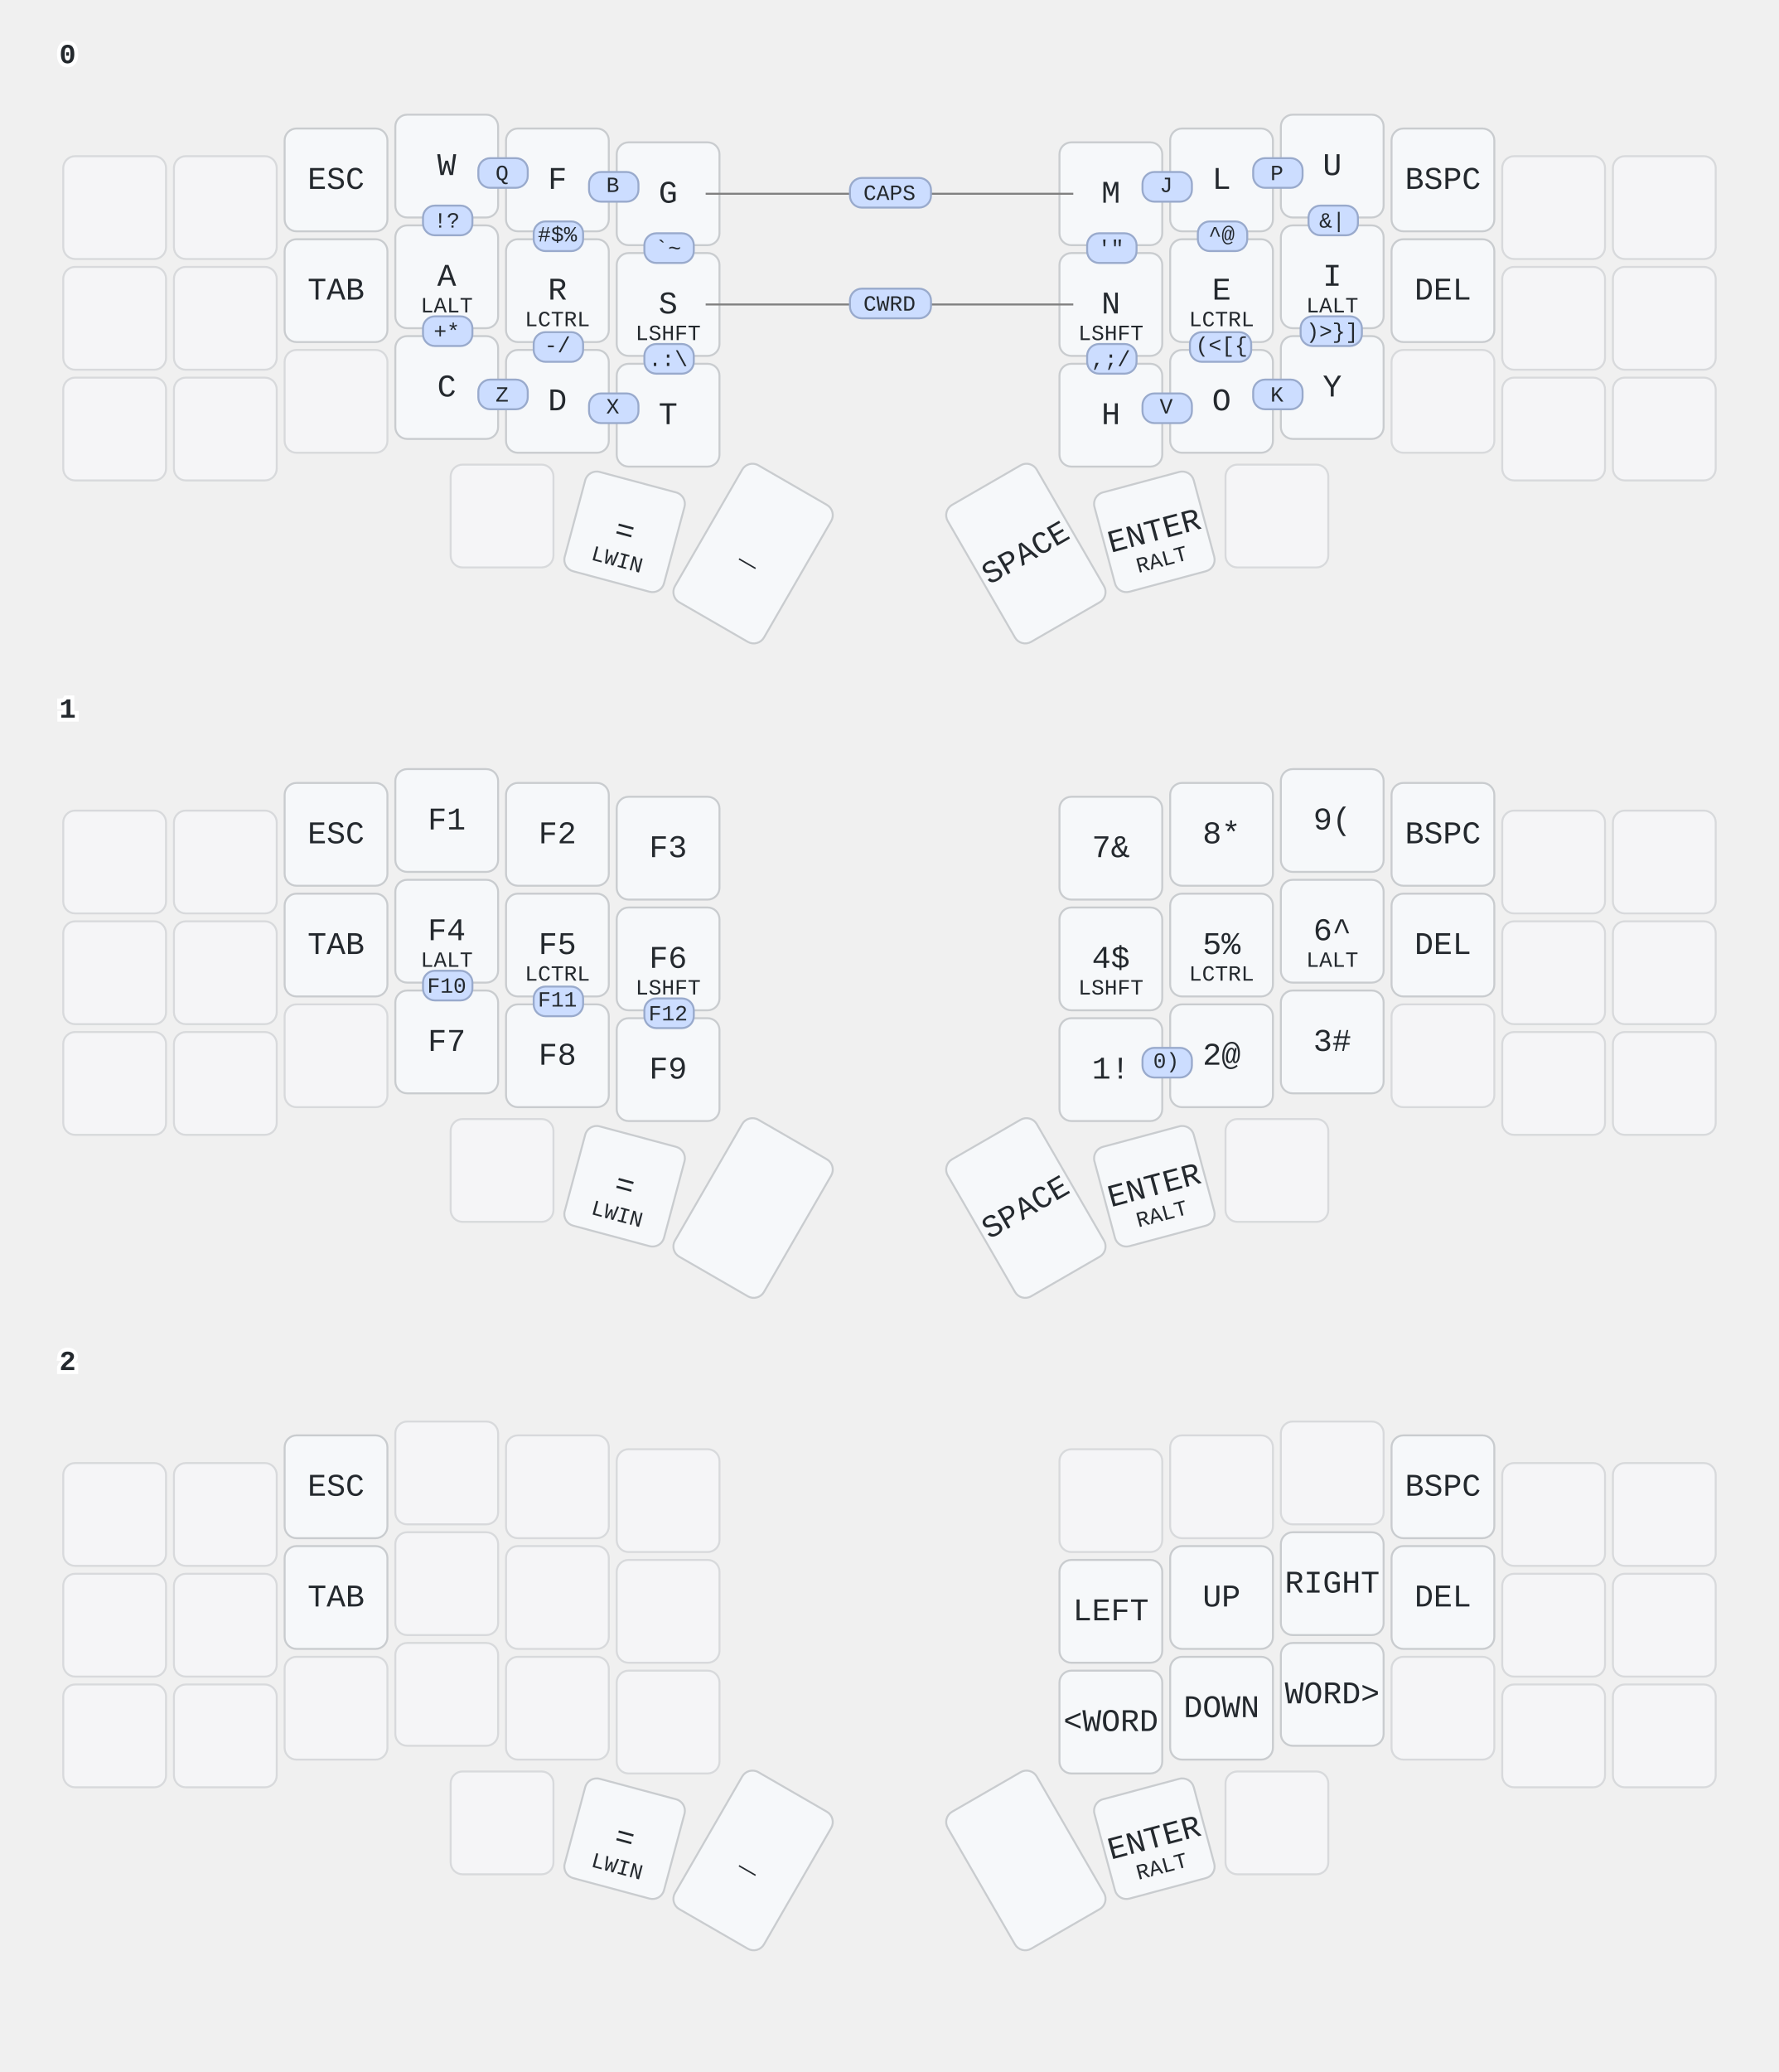
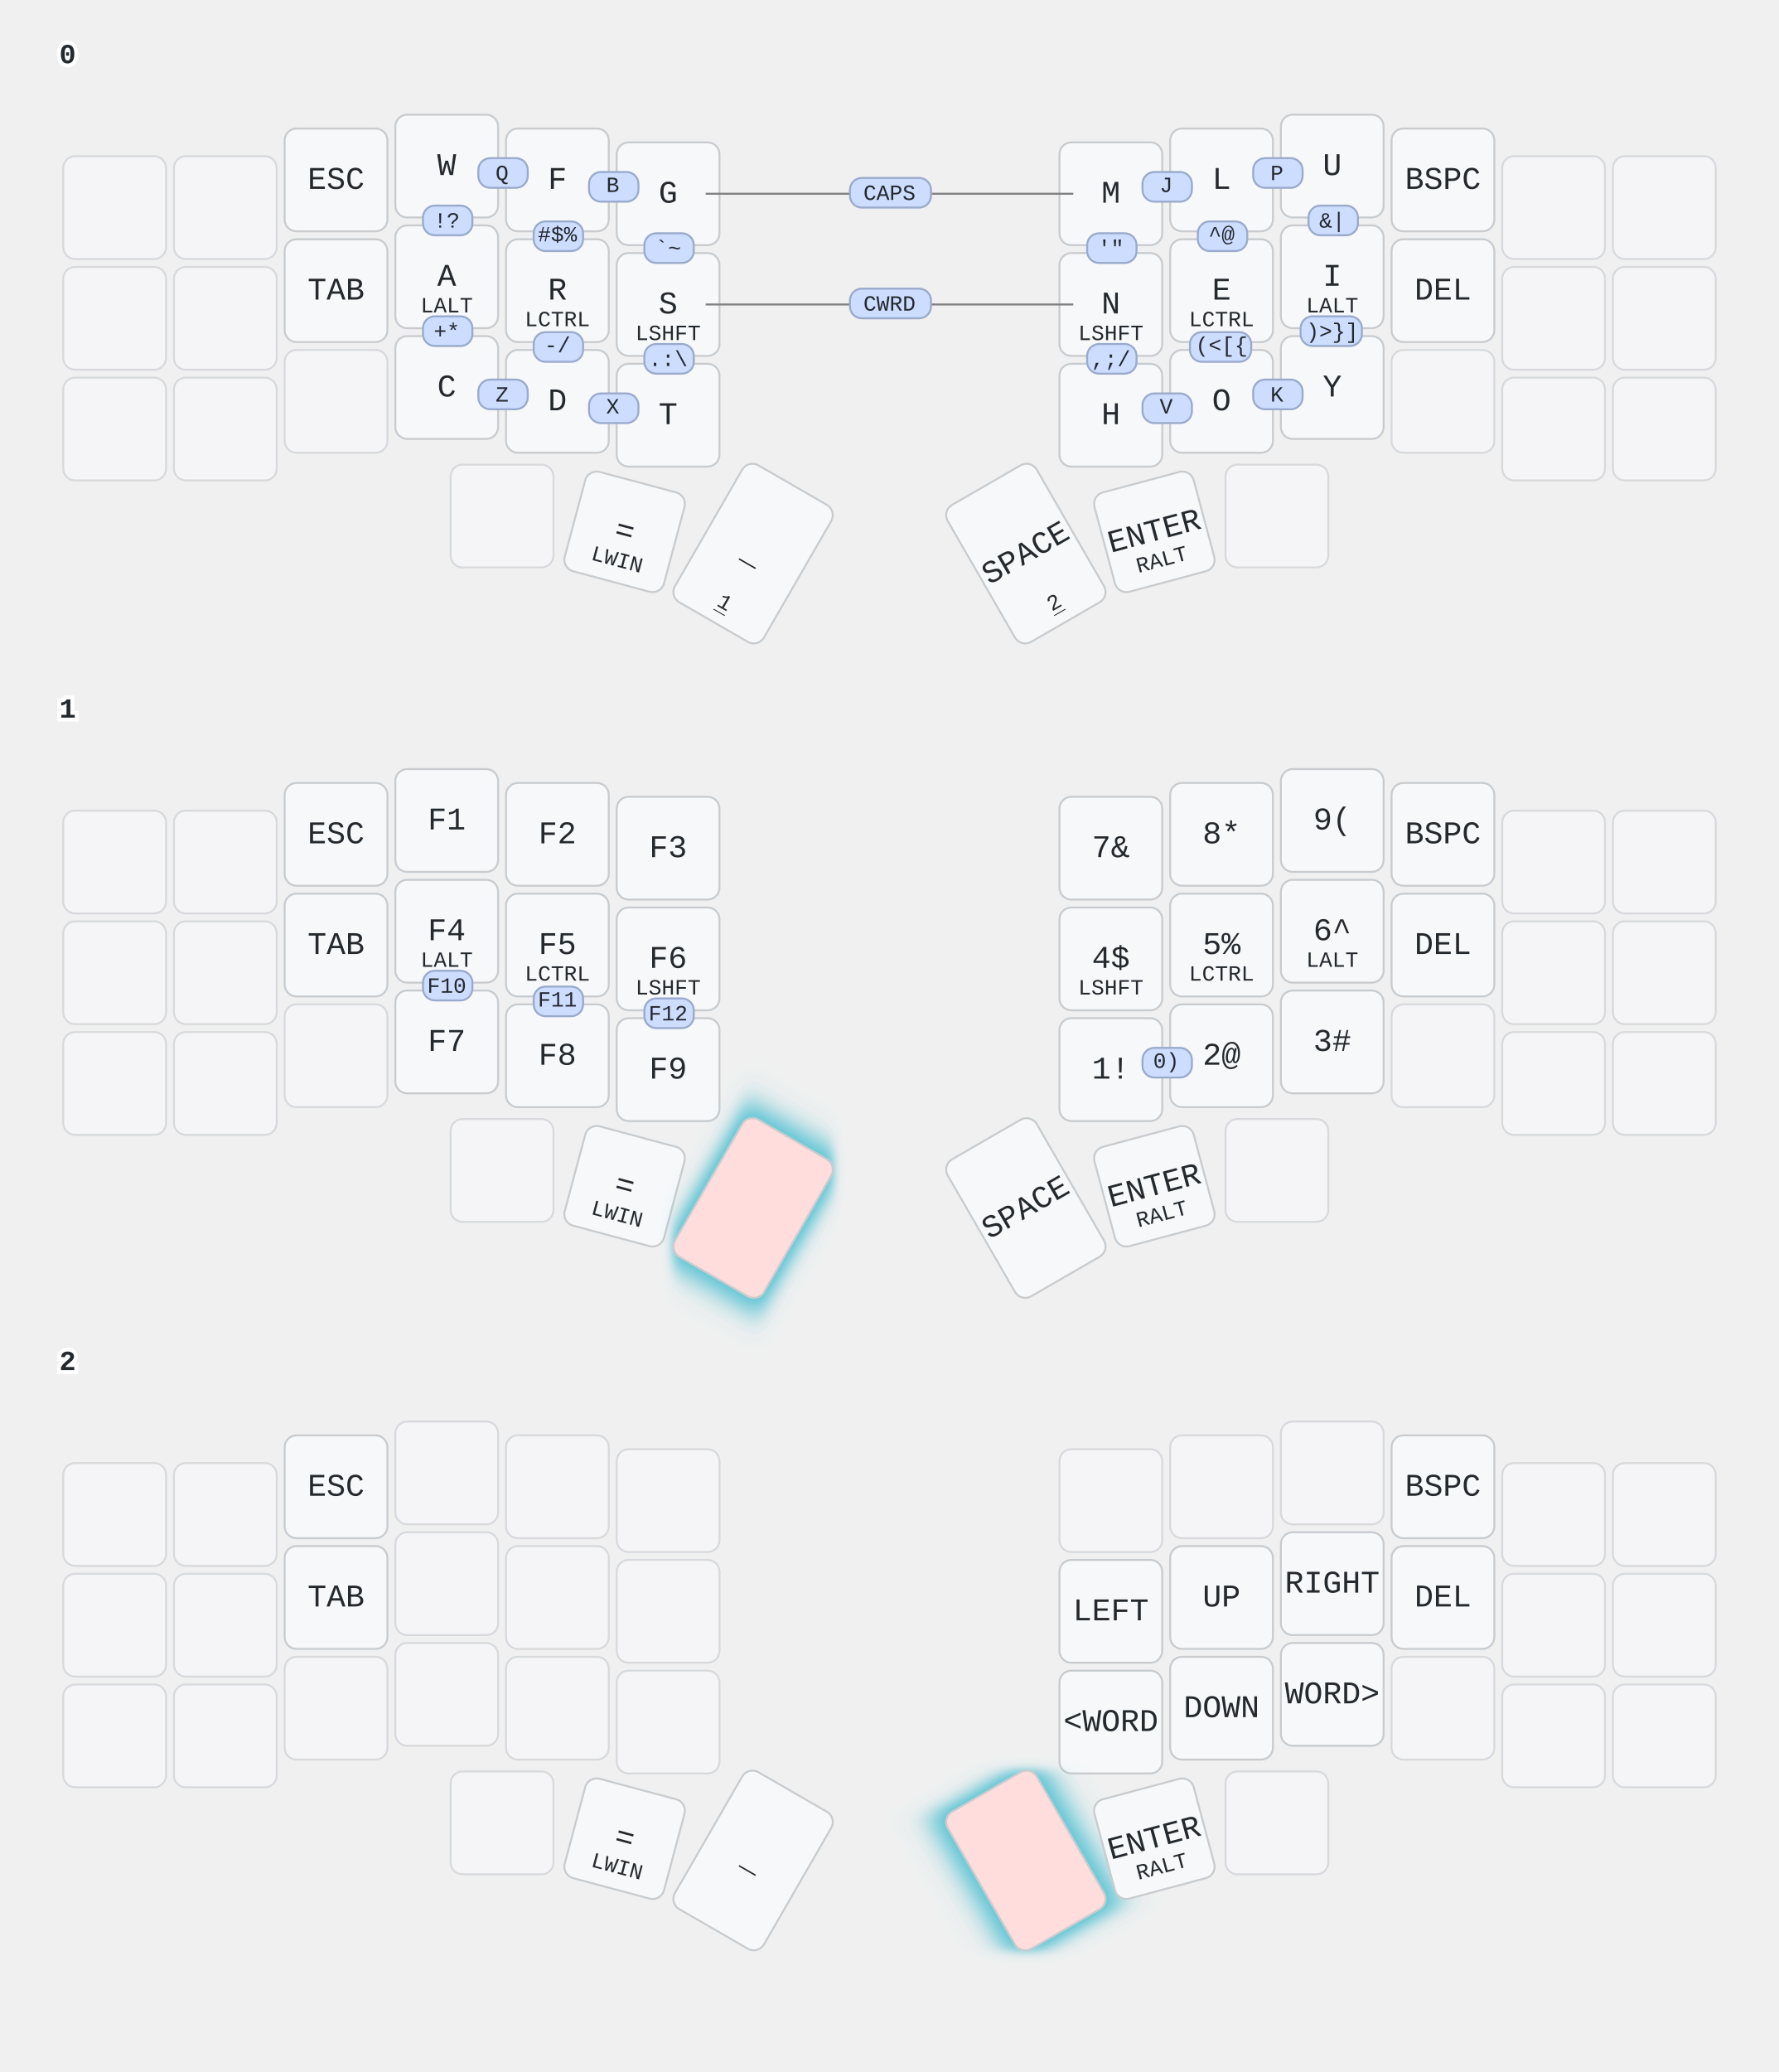
<svg xmlns="http://www.w3.org/2000/svg" xmlns:xlink="http://www.w3.org/1999/xlink" width="900" height="1048" viewBox="0 0 900 1048" class="keymap">
  <defs>/* start glyphs */
<svg id="mdi:chevron-double-left">
      <svg id="mdi-chevron-double-left" viewBox="0 0 24 24">
        <path d="M18.41,7.41L17,6L11,12L17,18L18.41,16.59L13.83,12L18.41,7.41M12.41,7.41L11,6L5,12L11,18L12.41,16.59L7.83,12L12.41,7.41Z" />
      </svg>
    </svg>
    <svg id="mdi:chevron-double-right">
      <svg id="mdi-chevron-double-right" viewBox="0 0 24 24">
        <path d="M5.59,7.41L7,6L13,12L7,18L5.59,16.59L10.17,12L5.59,7.41M11.59,7.41L13,6L19,12L13,18L11.59,16.59L16.17,12L11.59,7.41Z" />
      </svg>
    </svg>
    <svg id="mdi:chevron-down">
      <svg id="mdi-chevron-down" viewBox="0 0 24 24">
        <path d="M7.41,8.58L12,13.17L16.59,8.58L18,10L12,16L6,10L7.41,8.58Z" />
      </svg>
    </svg>
    <svg id="mdi:chevron-left">
      <svg id="mdi-chevron-left" viewBox="0 0 24 24">
        <path d="M15.41,16.58L10.83,12L15.41,7.41L14,6L8,12L14,18L15.41,16.58Z" />
      </svg>
    </svg>
    <svg id="mdi:chevron-right">
      <svg id="mdi-chevron-right" viewBox="0 0 24 24">
        <path d="M8.59,16.58L13.17,12L8.59,7.41L10,6L16,12L10,18L8.59,16.58Z" />
      </svg>
    </svg>
    <svg id="mdi:chevron-up">
      <svg id="mdi-chevron-up" viewBox="0 0 24 24">
        <path d="M7.41,15.41L12,10.83L16.59,15.41L18,14L12,8L6,14L7.41,15.41Z" />
      </svg>
    </svg>
  </defs>/* end glyphs */
<style>/* inherit to force styles through use tags */
svg path {
    fill: inherit;
}

/* font and background color specifications */
svg.keymap {
    font-family: SFMono-Regular,Consolas,Liberation Mono,Menlo,monospace;
    font-size: 14px;
    font-kerning: normal;
    text-rendering: optimizeLegibility;
    fill: #24292e;
}

/* default key styling */
rect.key {
    fill: #f6f8fa;
}

rect.key, rect.combo {
    stroke: #c9cccf;
    stroke-width: 1;
}

/* default key side styling, only used is draw_key_sides is set */
rect.side {
    filter: brightness(90%);
}

/* color accent for combo boxes */
rect.combo, rect.combo-separate {
    fill: #cdf;
}

/* color accent for held keys */
rect.held, rect.combo.held {
    fill: #fdd;
}

/* color accent for ghost (optional) keys */
rect.ghost, rect.combo.ghost {
    stroke-dasharray: 4, 4;
    stroke-width: 2;
}

text {
    text-anchor: middle;
    dominant-baseline: middle;
}

/* styling for layer labels */
text.label {
    font-weight: bold;
    text-anchor: start;
    stroke: white;
    stroke-width: 4;
    paint-order: stroke;
}

/* styling for optional footer */
text.footer {
    text-anchor: end;
    dominant-baseline: auto;
    stroke: white;
    stroke-width: 4;
    paint-order: stroke;
}

/* styling for combo tap, and key hold/shifted label text */
text.combo, text.hold, text.shifted {
    font-size: 11px;
}

text.hold {
    text-anchor: middle;
    dominant-baseline: auto;
}

text.shifted {
    text-anchor: middle;
    dominant-baseline: hanging;
}

text.layer-activator {
    text-decoration: underline;
}

/* styling for hold/shifted label text in combo box */
text.combo.hold, text.combo.shifted {
    font-size: 8px;
}

/* lighter symbol for transparent keys */
text.trans {
    fill: #7b7e81;
}

/* styling for combo dendrons */
path.combo {
    stroke-width: 1;
    stroke: gray;
    fill: none;
}

/* Start Tabler Icons Cleanup */
/* cannot use height/width with glyphs */
.icon-tabler &gt; path {
    fill: inherit;
    stroke: inherit;
    stroke-width: 2;
}
/* hide tabler's default box */
.icon-tabler &gt; path[stroke="none"][fill="none"] {
    visibility: hidden;
}
/* End Tabler Icons Cleanup */

.none, .trans, .ghost {
  opacity: 0.8;
}

/* color accent for combo boxes */
rect.combo, rect.combo-separate {
    fill: #CCDDFF;
    stroke: #99AACC;
}

/* rect.held, rect.combo.held { */
.held {
  opacity: 1.0;
  filter: drop-shadow(0px 0px 6px #4FC0D0);  /* #7979EC); */
}

text.key.tap {
  font-size: 16px;
  /* font-weight: 900; */
}

text.hold, text.shifted {
  /* font-size: 9px; */
  font-weight: normal;
}

text.combo {
  /* font-size: 11px; */
  /* font-weight: bold; */
}
</style>
  <g transform="translate(30, 0)" class="layer-0">
    <text x="0" y="28" class="label" id="x_x">0</text>
    <g transform="translate(0, 56)">
      <g transform="translate(28, 49)" class="key none keypos-0">
        <rect rx="6" ry="6" x="-26" y="-26" width="52" height="52" class="key none" />
      </g>
      <g transform="translate(84, 49)" class="key none keypos-1">
        <rect rx="6" ry="6" x="-26" y="-26" width="52" height="52" class="key none" />
      </g>
      <g transform="translate(140, 35)" class="key keypos-2">
        <rect rx="6" ry="6" x="-26" y="-26" width="52" height="52" class="key" />
        <text x="0" y="0" class="key tap">ESC</text>
      </g>
      <g transform="translate(196, 28)" class="key keypos-3">
        <rect rx="6" ry="6" x="-26" y="-26" width="52" height="52" class="key" />
        <text x="0" y="0" class="key tap">W</text>
      </g>
      <g transform="translate(252, 35)" class="key keypos-4">
        <rect rx="6" ry="6" x="-26" y="-26" width="52" height="52" class="key" />
        <text x="0" y="0" class="key tap">F</text>
      </g>
      <g transform="translate(308, 42)" class="key keypos-5">
        <rect rx="6" ry="6" x="-26" y="-26" width="52" height="52" class="key" />
        <text x="0" y="0" class="key tap">G</text>
      </g>
      <g transform="translate(532, 42)" class="key keypos-6">
        <rect rx="6" ry="6" x="-26" y="-26" width="52" height="52" class="key" />
        <text x="0" y="0" class="key tap">M</text>
      </g>
      <g transform="translate(588, 35)" class="key keypos-7">
        <rect rx="6" ry="6" x="-26" y="-26" width="52" height="52" class="key" />
        <text x="0" y="0" class="key tap">L</text>
      </g>
      <g transform="translate(644, 28)" class="key keypos-8">
        <rect rx="6" ry="6" x="-26" y="-26" width="52" height="52" class="key" />
        <text x="0" y="0" class="key tap">U</text>
      </g>
      <g transform="translate(700, 35)" class="key keypos-9">
        <rect rx="6" ry="6" x="-26" y="-26" width="52" height="52" class="key" />
        <text x="0" y="0" class="key tap">BSPC</text>
      </g>
      <g transform="translate(756, 49)" class="key none keypos-10">
        <rect rx="6" ry="6" x="-26" y="-26" width="52" height="52" class="key none" />
      </g>
      <g transform="translate(812, 49)" class="key none keypos-11">
        <rect rx="6" ry="6" x="-26" y="-26" width="52" height="52" class="key none" />
      </g>
      <g transform="translate(28, 105)" class="key none keypos-12">
        <rect rx="6" ry="6" x="-26" y="-26" width="52" height="52" class="key none" />
      </g>
      <g transform="translate(84, 105)" class="key none keypos-13">
        <rect rx="6" ry="6" x="-26" y="-26" width="52" height="52" class="key none" />
      </g>
      <g transform="translate(140, 91)" class="key keypos-14">
        <rect rx="6" ry="6" x="-26" y="-26" width="52" height="52" class="key" />
        <text x="0" y="0" class="key tap">TAB</text>
      </g>
      <g transform="translate(196, 84)" class="key keypos-15">
        <rect rx="6" ry="6" x="-26" y="-26" width="52" height="52" class="key" />
        <text x="0" y="0" class="key tap">A</text>
        <text x="0" y="18" class="key hold">LALT</text>
      </g>
      <g transform="translate(252, 91)" class="key keypos-16">
        <rect rx="6" ry="6" x="-26" y="-26" width="52" height="52" class="key" />
        <text x="0" y="0" class="key tap">R</text>
        <text x="0" y="18" class="key hold">LCTRL</text>
      </g>
      <g transform="translate(308, 98)" class="key keypos-17">
        <rect rx="6" ry="6" x="-26" y="-26" width="52" height="52" class="key" />
        <text x="0" y="0" class="key tap">S</text>
        <text x="0" y="18" class="key hold">LSHFT</text>
      </g>
      <g transform="translate(532, 98)" class="key keypos-18">
        <rect rx="6" ry="6" x="-26" y="-26" width="52" height="52" class="key" />
        <text x="0" y="0" class="key tap">N</text>
        <text x="0" y="18" class="key hold">LSHFT</text>
      </g>
      <g transform="translate(588, 91)" class="key keypos-19">
        <rect rx="6" ry="6" x="-26" y="-26" width="52" height="52" class="key" />
        <text x="0" y="0" class="key tap">E</text>
        <text x="0" y="18" class="key hold">LCTRL</text>
      </g>
      <g transform="translate(644, 84)" class="key keypos-20">
        <rect rx="6" ry="6" x="-26" y="-26" width="52" height="52" class="key" />
        <text x="0" y="0" class="key tap">I</text>
        <text x="0" y="18" class="key hold">LALT</text>
      </g>
      <g transform="translate(700, 91)" class="key keypos-21">
        <rect rx="6" ry="6" x="-26" y="-26" width="52" height="52" class="key" />
        <text x="0" y="0" class="key tap">DEL</text>
      </g>
      <g transform="translate(756, 105)" class="key none keypos-22">
        <rect rx="6" ry="6" x="-26" y="-26" width="52" height="52" class="key none" />
      </g>
      <g transform="translate(812, 105)" class="key none keypos-23">
        <rect rx="6" ry="6" x="-26" y="-26" width="52" height="52" class="key none" />
      </g>
      <g transform="translate(28, 161)" class="key none keypos-24">
        <rect rx="6" ry="6" x="-26" y="-26" width="52" height="52" class="key none" />
      </g>
      <g transform="translate(84, 161)" class="key none keypos-25">
        <rect rx="6" ry="6" x="-26" y="-26" width="52" height="52" class="key none" />
      </g>
      <g transform="translate(140, 147)" class="key none keypos-26">
        <rect rx="6" ry="6" x="-26" y="-26" width="52" height="52" class="key none" />
      </g>
      <g transform="translate(196, 140)" class="key keypos-27">
        <rect rx="6" ry="6" x="-26" y="-26" width="52" height="52" class="key" />
        <text x="0" y="0" class="key tap">C</text>
      </g>
      <g transform="translate(252, 147)" class="key keypos-28">
        <rect rx="6" ry="6" x="-26" y="-26" width="52" height="52" class="key" />
        <text x="0" y="0" class="key tap">D</text>
      </g>
      <g transform="translate(308, 154)" class="key keypos-29">
        <rect rx="6" ry="6" x="-26" y="-26" width="52" height="52" class="key" />
        <text x="0" y="0" class="key tap">T</text>
      </g>
      <g transform="translate(532, 154)" class="key keypos-30">
        <rect rx="6" ry="6" x="-26" y="-26" width="52" height="52" class="key" />
        <text x="0" y="0" class="key tap">H</text>
      </g>
      <g transform="translate(588, 147)" class="key keypos-31">
        <rect rx="6" ry="6" x="-26" y="-26" width="52" height="52" class="key" />
        <text x="0" y="0" class="key tap">O</text>
      </g>
      <g transform="translate(644, 140)" class="key keypos-32">
        <rect rx="6" ry="6" x="-26" y="-26" width="52" height="52" class="key" />
        <text x="0" y="0" class="key tap">Y</text>
      </g>
      <g transform="translate(700, 147)" class="key none keypos-33">
        <rect rx="6" ry="6" x="-26" y="-26" width="52" height="52" class="key none" />
      </g>
      <g transform="translate(756, 161)" class="key none keypos-34">
        <rect rx="6" ry="6" x="-26" y="-26" width="52" height="52" class="key none" />
      </g>
      <g transform="translate(812, 161)" class="key none keypos-35">
        <rect rx="6" ry="6" x="-26" y="-26" width="52" height="52" class="key none" />
      </g>
      <g transform="translate(224, 205)" class="key none keypos-36">
        <rect rx="6" ry="6" x="-26" y="-26" width="52" height="52" class="key none" />
      </g>
      <g transform="translate(286, 213) rotate(15.0)" class="key keypos-37">
        <rect rx="6" ry="6" x="-26" y="-26" width="52" height="52" class="key" />
        <text x="0" y="0" class="key tap">=</text>
        <text x="0" y="18" class="key hold">LWIN</text>
      </g>
      <g transform="translate(351, 224) rotate(30.0)" class="key keypos-38">
        <rect rx="6" ry="6" x="-26" y="-40" width="52" height="80" class="key" />
        <text x="0" y="0" class="key tap">_</text>
+         <a href="#x_x">
+           <text x="0" y="32" class="key hold layer-activator">1</text>
+         </a>
      </g>
      <g transform="translate(489, 224) rotate(-30.0)" class="key keypos-39">
        <rect rx="6" ry="6" x="-26" y="-40" width="52" height="80" class="key" />
        <text x="0" y="0" class="key tap">SPACE</text>
+         <a href="#x_x">
+           <text x="0" y="32" class="key hold layer-activator">2</text>
+         </a>
      </g>
      <g transform="translate(554, 213) rotate(-15.0)" class="key keypos-40">
        <rect rx="6" ry="6" x="-26" y="-26" width="52" height="52" class="key" />
        <text x="0" y="0" class="key tap">ENTER</text>
        <text x="0" y="18" class="key hold">RALT</text>
      </g>
      <g transform="translate(616, 205)" class="key none keypos-41">
        <rect rx="6" ry="6" x="-26" y="-26" width="52" height="52" class="key none" />
      </g>
      <g class="combo combopos-0">
        <path d="M420,42 l-93,0" class="combo" />
        <path d="M420,42 l93,0" class="combo" />
        <rect rx="6" ry="6" x="400" y="34" width="41" height="15" class="combo" />
        <text x="420" y="42" class="combo tap">CAPS</text>
      </g>
      <g class="combo combopos-1">
        <path d="M420,98 l-93,0" class="combo" />
        <path d="M420,98 l93,0" class="combo" />
        <rect rx="6" ry="6" x="400" y="90" width="41" height="15" class="combo" />
        <text x="420" y="98" class="combo tap">CWRD</text>
      </g>
      <g class="combo combopos-2">
        <rect rx="6" ry="6" x="212" y="24" width="25" height="15" class="combo" />
        <text x="224" y="32" class="combo tap">Q</text>
      </g>
      <g class="combo combopos-3">
        <rect rx="6" ry="6" x="268" y="31" width="25" height="15" class="combo" />
        <text x="280" y="38" class="combo tap">B</text>
      </g>
      <g class="combo combopos-4">
        <rect rx="6" ry="6" x="212" y="136" width="25" height="15" class="combo" />
        <text x="224" y="144" class="combo tap">Z</text>
      </g>
      <g class="combo combopos-5">
        <rect rx="6" ry="6" x="268" y="143" width="25" height="15" class="combo" />
        <text x="280" y="150" class="combo tap">X</text>
      </g>
      <g class="combo combopos-6">
        <rect rx="6" ry="6" x="548" y="31" width="25" height="15" class="combo" />
        <text x="560" y="38" class="combo tap">J</text>
      </g>
      <g class="combo combopos-7">
        <rect rx="6" ry="6" x="604" y="24" width="25" height="15" class="combo" />
        <text x="616" y="32" class="combo tap">P</text>
      </g>
      <g class="combo combopos-8">
        <rect rx="6" ry="6" x="548" y="143" width="25" height="15" class="combo" />
        <text x="560" y="150" class="combo tap">V</text>
      </g>
      <g class="combo combopos-9">
        <rect rx="6" ry="6" x="604" y="136" width="25" height="15" class="combo" />
        <text x="616" y="144" class="combo tap">K</text>
      </g>
      <g class="combo combopos-10">
        <rect rx="6" ry="6" x="296" y="62" width="25" height="15" class="combo" />
        <text x="308" y="70" class="combo tap">`~</text>
      </g>
      <g class="combo combopos-11">
        <rect rx="6" ry="6" x="520" y="62" width="25" height="15" class="combo" />
        <text x="532" y="70" class="combo tap">'"</text>
      </g>
      <g class="combo combopos-12">
        <rect rx="6" ry="6" x="296" y="118" width="25" height="15" class="combo" />
        <text x="308" y="126" class="combo tap">.:\</text>
      </g>
      <g class="combo combopos-13">
        <rect rx="6" ry="6" x="520" y="118" width="25" height="15" class="combo" />
        <text x="532" y="126" class="combo tap">,;/</text>
      </g>
      <g class="combo combopos-14">
        <rect rx="6" ry="6" x="572" y="112" width="31" height="15" class="combo" />
        <text x="588" y="119" class="combo tap">(&lt;[{</text>
      </g>
      <g class="combo combopos-15">
        <rect rx="6" ry="6" x="628" y="104" width="31" height="15" class="combo" />
        <text x="644" y="112" class="combo tap">)&gt;}]</text>
      </g>
      <g class="combo combopos-16">
        <rect rx="6" ry="6" x="184" y="104" width="25" height="15" class="combo" />
        <text x="196" y="112" class="combo tap">+*</text>
      </g>
      <g class="combo combopos-17">
        <rect rx="6" ry="6" x="240" y="112" width="25" height="15" class="combo" />
        <text x="252" y="119" class="combo tap">-/</text>
      </g>
      <g class="combo combopos-18">
        <rect rx="6" ry="6" x="184" y="48" width="25" height="15" class="combo" />
        <text x="196" y="56" class="combo tap">!?</text>
      </g>
      <g class="combo combopos-19">
        <rect rx="6" ry="6" x="240" y="56" width="25" height="15" class="combo" />
        <text x="252" y="63" class="combo tap">#$%</text>
      </g>
      <g class="combo combopos-20">
        <rect rx="6" ry="6" x="576" y="56" width="25" height="15" class="combo" />
        <text x="588" y="63" class="combo tap">^@</text>
      </g>
      <g class="combo combopos-21">
        <rect rx="6" ry="6" x="632" y="48" width="25" height="15" class="combo" />
        <text x="644" y="56" class="combo tap">&amp;|</text>
      </g>
    </g>
  </g>
  <g transform="translate(30, 331)" class="layer-1">
    <text x="0" y="28" class="label" id="x_x">1</text>
    <g transform="translate(0, 56)">
      <g transform="translate(28, 49)" class="key none keypos-0">
        <rect rx="6" ry="6" x="-26" y="-26" width="52" height="52" class="key none" />
      </g>
      <g transform="translate(84, 49)" class="key none keypos-1">
        <rect rx="6" ry="6" x="-26" y="-26" width="52" height="52" class="key none" />
      </g>
      <g transform="translate(140, 35)" class="key keypos-2">
        <rect rx="6" ry="6" x="-26" y="-26" width="52" height="52" class="key" />
        <text x="0" y="0" class="key tap">ESC</text>
      </g>
      <g transform="translate(196, 28)" class="key keypos-3">
        <rect rx="6" ry="6" x="-26" y="-26" width="52" height="52" class="key" />
        <text x="0" y="0" class="key tap">F1</text>
      </g>
      <g transform="translate(252, 35)" class="key keypos-4">
        <rect rx="6" ry="6" x="-26" y="-26" width="52" height="52" class="key" />
        <text x="0" y="0" class="key tap">F2</text>
      </g>
      <g transform="translate(308, 42)" class="key keypos-5">
        <rect rx="6" ry="6" x="-26" y="-26" width="52" height="52" class="key" />
        <text x="0" y="0" class="key tap">F3</text>
      </g>
      <g transform="translate(532, 42)" class="key keypos-6">
        <rect rx="6" ry="6" x="-26" y="-26" width="52" height="52" class="key" />
        <text x="0" y="0" class="key tap">7&amp;</text>
      </g>
      <g transform="translate(588, 35)" class="key keypos-7">
        <rect rx="6" ry="6" x="-26" y="-26" width="52" height="52" class="key" />
        <text x="0" y="0" class="key tap">8*</text>
      </g>
      <g transform="translate(644, 28)" class="key keypos-8">
        <rect rx="6" ry="6" x="-26" y="-26" width="52" height="52" class="key" />
        <text x="0" y="0" class="key tap">9(</text>
      </g>
      <g transform="translate(700, 35)" class="key keypos-9">
        <rect rx="6" ry="6" x="-26" y="-26" width="52" height="52" class="key" />
        <text x="0" y="0" class="key tap">BSPC</text>
      </g>
      <g transform="translate(756, 49)" class="key none keypos-10">
        <rect rx="6" ry="6" x="-26" y="-26" width="52" height="52" class="key none" />
      </g>
      <g transform="translate(812, 49)" class="key none keypos-11">
        <rect rx="6" ry="6" x="-26" y="-26" width="52" height="52" class="key none" />
      </g>
      <g transform="translate(28, 105)" class="key none keypos-12">
        <rect rx="6" ry="6" x="-26" y="-26" width="52" height="52" class="key none" />
      </g>
      <g transform="translate(84, 105)" class="key none keypos-13">
        <rect rx="6" ry="6" x="-26" y="-26" width="52" height="52" class="key none" />
      </g>
      <g transform="translate(140, 91)" class="key keypos-14">
        <rect rx="6" ry="6" x="-26" y="-26" width="52" height="52" class="key" />
        <text x="0" y="0" class="key tap">TAB</text>
      </g>
      <g transform="translate(196, 84)" class="key keypos-15">
        <rect rx="6" ry="6" x="-26" y="-26" width="52" height="52" class="key" />
        <text x="0" y="0" class="key tap">F4</text>
        <text x="0" y="18" class="key hold">LALT</text>
      </g>
      <g transform="translate(252, 91)" class="key keypos-16">
        <rect rx="6" ry="6" x="-26" y="-26" width="52" height="52" class="key" />
        <text x="0" y="0" class="key tap">F5</text>
        <text x="0" y="18" class="key hold">LCTRL</text>
      </g>
      <g transform="translate(308, 98)" class="key keypos-17">
        <rect rx="6" ry="6" x="-26" y="-26" width="52" height="52" class="key" />
        <text x="0" y="0" class="key tap">F6</text>
        <text x="0" y="18" class="key hold">LSHFT</text>
      </g>
      <g transform="translate(532, 98)" class="key keypos-18">
        <rect rx="6" ry="6" x="-26" y="-26" width="52" height="52" class="key" />
        <text x="0" y="0" class="key tap">4$</text>
        <text x="0" y="18" class="key hold">LSHFT</text>
      </g>
      <g transform="translate(588, 91)" class="key keypos-19">
        <rect rx="6" ry="6" x="-26" y="-26" width="52" height="52" class="key" />
        <text x="0" y="0" class="key tap">5%</text>
        <text x="0" y="18" class="key hold">LCTRL</text>
      </g>
      <g transform="translate(644, 84)" class="key keypos-20">
        <rect rx="6" ry="6" x="-26" y="-26" width="52" height="52" class="key" />
        <text x="0" y="0" class="key tap">6^</text>
        <text x="0" y="18" class="key hold">LALT</text>
      </g>
      <g transform="translate(700, 91)" class="key keypos-21">
        <rect rx="6" ry="6" x="-26" y="-26" width="52" height="52" class="key" />
        <text x="0" y="0" class="key tap">DEL</text>
      </g>
      <g transform="translate(756, 105)" class="key none keypos-22">
        <rect rx="6" ry="6" x="-26" y="-26" width="52" height="52" class="key none" />
      </g>
      <g transform="translate(812, 105)" class="key none keypos-23">
        <rect rx="6" ry="6" x="-26" y="-26" width="52" height="52" class="key none" />
      </g>
      <g transform="translate(28, 161)" class="key none keypos-24">
        <rect rx="6" ry="6" x="-26" y="-26" width="52" height="52" class="key none" />
      </g>
      <g transform="translate(84, 161)" class="key none keypos-25">
        <rect rx="6" ry="6" x="-26" y="-26" width="52" height="52" class="key none" />
      </g>
      <g transform="translate(140, 147)" class="key none keypos-26">
        <rect rx="6" ry="6" x="-26" y="-26" width="52" height="52" class="key none" />
      </g>
      <g transform="translate(196, 140)" class="key keypos-27">
        <rect rx="6" ry="6" x="-26" y="-26" width="52" height="52" class="key" />
        <text x="0" y="0" class="key tap">F7</text>
      </g>
      <g transform="translate(252, 147)" class="key keypos-28">
        <rect rx="6" ry="6" x="-26" y="-26" width="52" height="52" class="key" />
        <text x="0" y="0" class="key tap">F8</text>
      </g>
      <g transform="translate(308, 154)" class="key keypos-29">
        <rect rx="6" ry="6" x="-26" y="-26" width="52" height="52" class="key" />
        <text x="0" y="0" class="key tap">F9</text>
      </g>
      <g transform="translate(532, 154)" class="key keypos-30">
        <rect rx="6" ry="6" x="-26" y="-26" width="52" height="52" class="key" />
        <text x="0" y="0" class="key tap">1!</text>
      </g>
      <g transform="translate(588, 147)" class="key keypos-31">
        <rect rx="6" ry="6" x="-26" y="-26" width="52" height="52" class="key" />
        <text x="0" y="0" class="key tap">2@</text>
      </g>
      <g transform="translate(644, 140)" class="key keypos-32">
        <rect rx="6" ry="6" x="-26" y="-26" width="52" height="52" class="key" />
        <text x="0" y="0" class="key tap">3#</text>
      </g>
      <g transform="translate(700, 147)" class="key none keypos-33">
        <rect rx="6" ry="6" x="-26" y="-26" width="52" height="52" class="key none" />
      </g>
      <g transform="translate(756, 161)" class="key none keypos-34">
        <rect rx="6" ry="6" x="-26" y="-26" width="52" height="52" class="key none" />
      </g>
      <g transform="translate(812, 161)" class="key none keypos-35">
        <rect rx="6" ry="6" x="-26" y="-26" width="52" height="52" class="key none" />
      </g>
      <g transform="translate(224, 205)" class="key none keypos-36">
        <rect rx="6" ry="6" x="-26" y="-26" width="52" height="52" class="key none" />
      </g>
      <g transform="translate(286, 213) rotate(15.0)" class="key keypos-37">
        <rect rx="6" ry="6" x="-26" y="-26" width="52" height="52" class="key" />
        <text x="0" y="0" class="key tap">=</text>
        <text x="0" y="18" class="key hold">LWIN</text>
      </g>
-       <g transform="translate(351, 224) rotate(30.0)" class="key keypos-38">
-         <rect rx="6" ry="6" x="-26" y="-40" width="52" height="80" class="key" />
+       <g transform="translate(351, 224) rotate(30.0)" class="key held keypos-38">
+         <rect rx="6" ry="6" x="-26" y="-40" width="52" height="80" class="key held" />
      </g>
      <g transform="translate(489, 224) rotate(-30.0)" class="key keypos-39">
        <rect rx="6" ry="6" x="-26" y="-40" width="52" height="80" class="key" />
        <text x="0" y="0" class="key tap">SPACE</text>
      </g>
      <g transform="translate(554, 213) rotate(-15.0)" class="key keypos-40">
        <rect rx="6" ry="6" x="-26" y="-26" width="52" height="52" class="key" />
        <text x="0" y="0" class="key tap">ENTER</text>
        <text x="0" y="18" class="key hold">RALT</text>
      </g>
      <g transform="translate(616, 205)" class="key none keypos-41">
        <rect rx="6" ry="6" x="-26" y="-26" width="52" height="52" class="key none" />
      </g>
      <g class="combo combopos-0">
        <rect rx="6" ry="6" x="184" y="104" width="25" height="15" class="combo" />
        <text x="196" y="112" class="combo tap">F10</text>
      </g>
      <g class="combo combopos-1">
        <rect rx="6" ry="6" x="240" y="112" width="25" height="15" class="combo" />
        <text x="252" y="119" class="combo tap">F11</text>
      </g>
      <g class="combo combopos-2">
        <rect rx="6" ry="6" x="296" y="118" width="25" height="15" class="combo" />
        <text x="308" y="126" class="combo tap">F12</text>
      </g>
      <g class="combo combopos-3">
        <rect rx="6" ry="6" x="548" y="143" width="25" height="15" class="combo" />
        <text x="560" y="150" class="combo tap">0)</text>
      </g>
    </g>
  </g>
  <g transform="translate(30, 661)" class="layer-2">
    <text x="0" y="28" class="label" id="x_x">2</text>
    <g transform="translate(0, 56)">
      <g transform="translate(28, 49)" class="key none keypos-0">
        <rect rx="6" ry="6" x="-26" y="-26" width="52" height="52" class="key none" />
      </g>
      <g transform="translate(84, 49)" class="key none keypos-1">
        <rect rx="6" ry="6" x="-26" y="-26" width="52" height="52" class="key none" />
      </g>
      <g transform="translate(140, 35)" class="key keypos-2">
        <rect rx="6" ry="6" x="-26" y="-26" width="52" height="52" class="key" />
        <text x="0" y="0" class="key tap">ESC</text>
      </g>
      <g transform="translate(196, 28)" class="key none keypos-3">
        <rect rx="6" ry="6" x="-26" y="-26" width="52" height="52" class="key none" />
      </g>
      <g transform="translate(252, 35)" class="key none keypos-4">
        <rect rx="6" ry="6" x="-26" y="-26" width="52" height="52" class="key none" />
      </g>
      <g transform="translate(308, 42)" class="key none keypos-5">
        <rect rx="6" ry="6" x="-26" y="-26" width="52" height="52" class="key none" />
      </g>
      <g transform="translate(532, 42)" class="key none keypos-6">
        <rect rx="6" ry="6" x="-26" y="-26" width="52" height="52" class="key none" />
      </g>
      <g transform="translate(588, 35)" class="key none keypos-7">
        <rect rx="6" ry="6" x="-26" y="-26" width="52" height="52" class="key none" />
      </g>
      <g transform="translate(644, 28)" class="key none keypos-8">
        <rect rx="6" ry="6" x="-26" y="-26" width="52" height="52" class="key none" />
      </g>
      <g transform="translate(700, 35)" class="key keypos-9">
        <rect rx="6" ry="6" x="-26" y="-26" width="52" height="52" class="key" />
        <text x="0" y="0" class="key tap">BSPC</text>
      </g>
      <g transform="translate(756, 49)" class="key none keypos-10">
        <rect rx="6" ry="6" x="-26" y="-26" width="52" height="52" class="key none" />
      </g>
      <g transform="translate(812, 49)" class="key none keypos-11">
        <rect rx="6" ry="6" x="-26" y="-26" width="52" height="52" class="key none" />
      </g>
      <g transform="translate(28, 105)" class="key none keypos-12">
        <rect rx="6" ry="6" x="-26" y="-26" width="52" height="52" class="key none" />
      </g>
      <g transform="translate(84, 105)" class="key none keypos-13">
        <rect rx="6" ry="6" x="-26" y="-26" width="52" height="52" class="key none" />
      </g>
      <g transform="translate(140, 91)" class="key keypos-14">
        <rect rx="6" ry="6" x="-26" y="-26" width="52" height="52" class="key" />
        <text x="0" y="0" class="key tap">TAB</text>
      </g>
      <g transform="translate(196, 84)" class="key none keypos-15">
        <rect rx="6" ry="6" x="-26" y="-26" width="52" height="52" class="key none" />
      </g>
      <g transform="translate(252, 91)" class="key none keypos-16">
        <rect rx="6" ry="6" x="-26" y="-26" width="52" height="52" class="key none" />
      </g>
      <g transform="translate(308, 98)" class="key none keypos-17">
        <rect rx="6" ry="6" x="-26" y="-26" width="52" height="52" class="key none" />
      </g>
      <g transform="translate(532, 98)" class="key keypos-18">
        <rect rx="6" ry="6" x="-26" y="-26" width="52" height="52" class="key" />
        <text x="0" y="0" class="key tap">LEFT</text>
        <use href="#mdi:chevron-left" xlink:href="#mdi:chevron-left" x="-6" y="6" height="12" width="12.0" class="key hold glyph mdi:chevron-left" />
      </g>
      <g transform="translate(588, 91)" class="key keypos-19">
        <rect rx="6" ry="6" x="-26" y="-26" width="52" height="52" class="key" />
        <text x="0" y="0" class="key tap">UP</text>
        <use href="#mdi:chevron-up" xlink:href="#mdi:chevron-up" x="-6" y="6" height="12" width="12.0" class="key hold glyph mdi:chevron-up" />
      </g>
      <g transform="translate(644, 84)" class="key keypos-20">
        <rect rx="6" ry="6" x="-26" y="-26" width="52" height="52" class="key" />
        <text x="0" y="0" class="key tap">RIGHT</text>
        <use href="#mdi:chevron-right" xlink:href="#mdi:chevron-right" x="-6" y="6" height="12" width="12.0" class="key hold glyph mdi:chevron-right" />
      </g>
      <g transform="translate(700, 91)" class="key keypos-21">
        <rect rx="6" ry="6" x="-26" y="-26" width="52" height="52" class="key" />
        <text x="0" y="0" class="key tap">DEL</text>
      </g>
      <g transform="translate(756, 105)" class="key none keypos-22">
        <rect rx="6" ry="6" x="-26" y="-26" width="52" height="52" class="key none" />
      </g>
      <g transform="translate(812, 105)" class="key none keypos-23">
        <rect rx="6" ry="6" x="-26" y="-26" width="52" height="52" class="key none" />
      </g>
      <g transform="translate(28, 161)" class="key none keypos-24">
        <rect rx="6" ry="6" x="-26" y="-26" width="52" height="52" class="key none" />
      </g>
      <g transform="translate(84, 161)" class="key none keypos-25">
        <rect rx="6" ry="6" x="-26" y="-26" width="52" height="52" class="key none" />
      </g>
      <g transform="translate(140, 147)" class="key none keypos-26">
        <rect rx="6" ry="6" x="-26" y="-26" width="52" height="52" class="key none" />
      </g>
      <g transform="translate(196, 140)" class="key none keypos-27">
        <rect rx="6" ry="6" x="-26" y="-26" width="52" height="52" class="key none" />
      </g>
      <g transform="translate(252, 147)" class="key none keypos-28">
        <rect rx="6" ry="6" x="-26" y="-26" width="52" height="52" class="key none" />
      </g>
      <g transform="translate(308, 154)" class="key none keypos-29">
        <rect rx="6" ry="6" x="-26" y="-26" width="52" height="52" class="key none" />
      </g>
      <g transform="translate(532, 154)" class="key keypos-30">
        <rect rx="6" ry="6" x="-26" y="-26" width="52" height="52" class="key" />
        <text x="0" y="0" class="key tap">&lt;WORD</text>
        <use href="#mdi:chevron-double-left" xlink:href="#mdi:chevron-double-left" x="-6" y="6" height="12" width="12.0" class="key hold glyph mdi:chevron-double-left" />
      </g>
      <g transform="translate(588, 147)" class="key keypos-31">
        <rect rx="6" ry="6" x="-26" y="-26" width="52" height="52" class="key" />
        <text x="0" y="0" class="key tap">DOWN</text>
        <use href="#mdi:chevron-down" xlink:href="#mdi:chevron-down" x="-6" y="6" height="12" width="12.0" class="key hold glyph mdi:chevron-down" />
      </g>
      <g transform="translate(644, 140)" class="key keypos-32">
        <rect rx="6" ry="6" x="-26" y="-26" width="52" height="52" class="key" />
        <text x="0" y="0" class="key tap">WORD&gt;</text>
        <use href="#mdi:chevron-double-right" xlink:href="#mdi:chevron-double-right" x="-6" y="6" height="12" width="12.0" class="key hold glyph mdi:chevron-double-right" />
      </g>
      <g transform="translate(700, 147)" class="key none keypos-33">
        <rect rx="6" ry="6" x="-26" y="-26" width="52" height="52" class="key none" />
      </g>
      <g transform="translate(756, 161)" class="key none keypos-34">
        <rect rx="6" ry="6" x="-26" y="-26" width="52" height="52" class="key none" />
      </g>
      <g transform="translate(812, 161)" class="key none keypos-35">
        <rect rx="6" ry="6" x="-26" y="-26" width="52" height="52" class="key none" />
      </g>
      <g transform="translate(224, 205)" class="key none keypos-36">
        <rect rx="6" ry="6" x="-26" y="-26" width="52" height="52" class="key none" />
      </g>
      <g transform="translate(286, 213) rotate(15.0)" class="key keypos-37">
        <rect rx="6" ry="6" x="-26" y="-26" width="52" height="52" class="key" />
        <text x="0" y="0" class="key tap">=</text>
        <text x="0" y="18" class="key hold">LWIN</text>
      </g>
      <g transform="translate(351, 224) rotate(30.0)" class="key keypos-38">
        <rect rx="6" ry="6" x="-26" y="-40" width="52" height="80" class="key" />
        <text x="0" y="0" class="key tap">_</text>
      </g>
-       <g transform="translate(489, 224) rotate(-30.0)" class="key keypos-39">
-         <rect rx="6" ry="6" x="-26" y="-40" width="52" height="80" class="key" />
+       <g transform="translate(489, 224) rotate(-30.0)" class="key held keypos-39">
+         <rect rx="6" ry="6" x="-26" y="-40" width="52" height="80" class="key held" />
      </g>
      <g transform="translate(554, 213) rotate(-15.0)" class="key keypos-40">
        <rect rx="6" ry="6" x="-26" y="-26" width="52" height="52" class="key" />
        <text x="0" y="0" class="key tap">ENTER</text>
        <text x="0" y="18" class="key hold">RALT</text>
      </g>
      <g transform="translate(616, 205)" class="key none keypos-41">
        <rect rx="6" ry="6" x="-26" y="-26" width="52" height="52" class="key none" />
      </g>
    </g>
  </g>
</svg>
